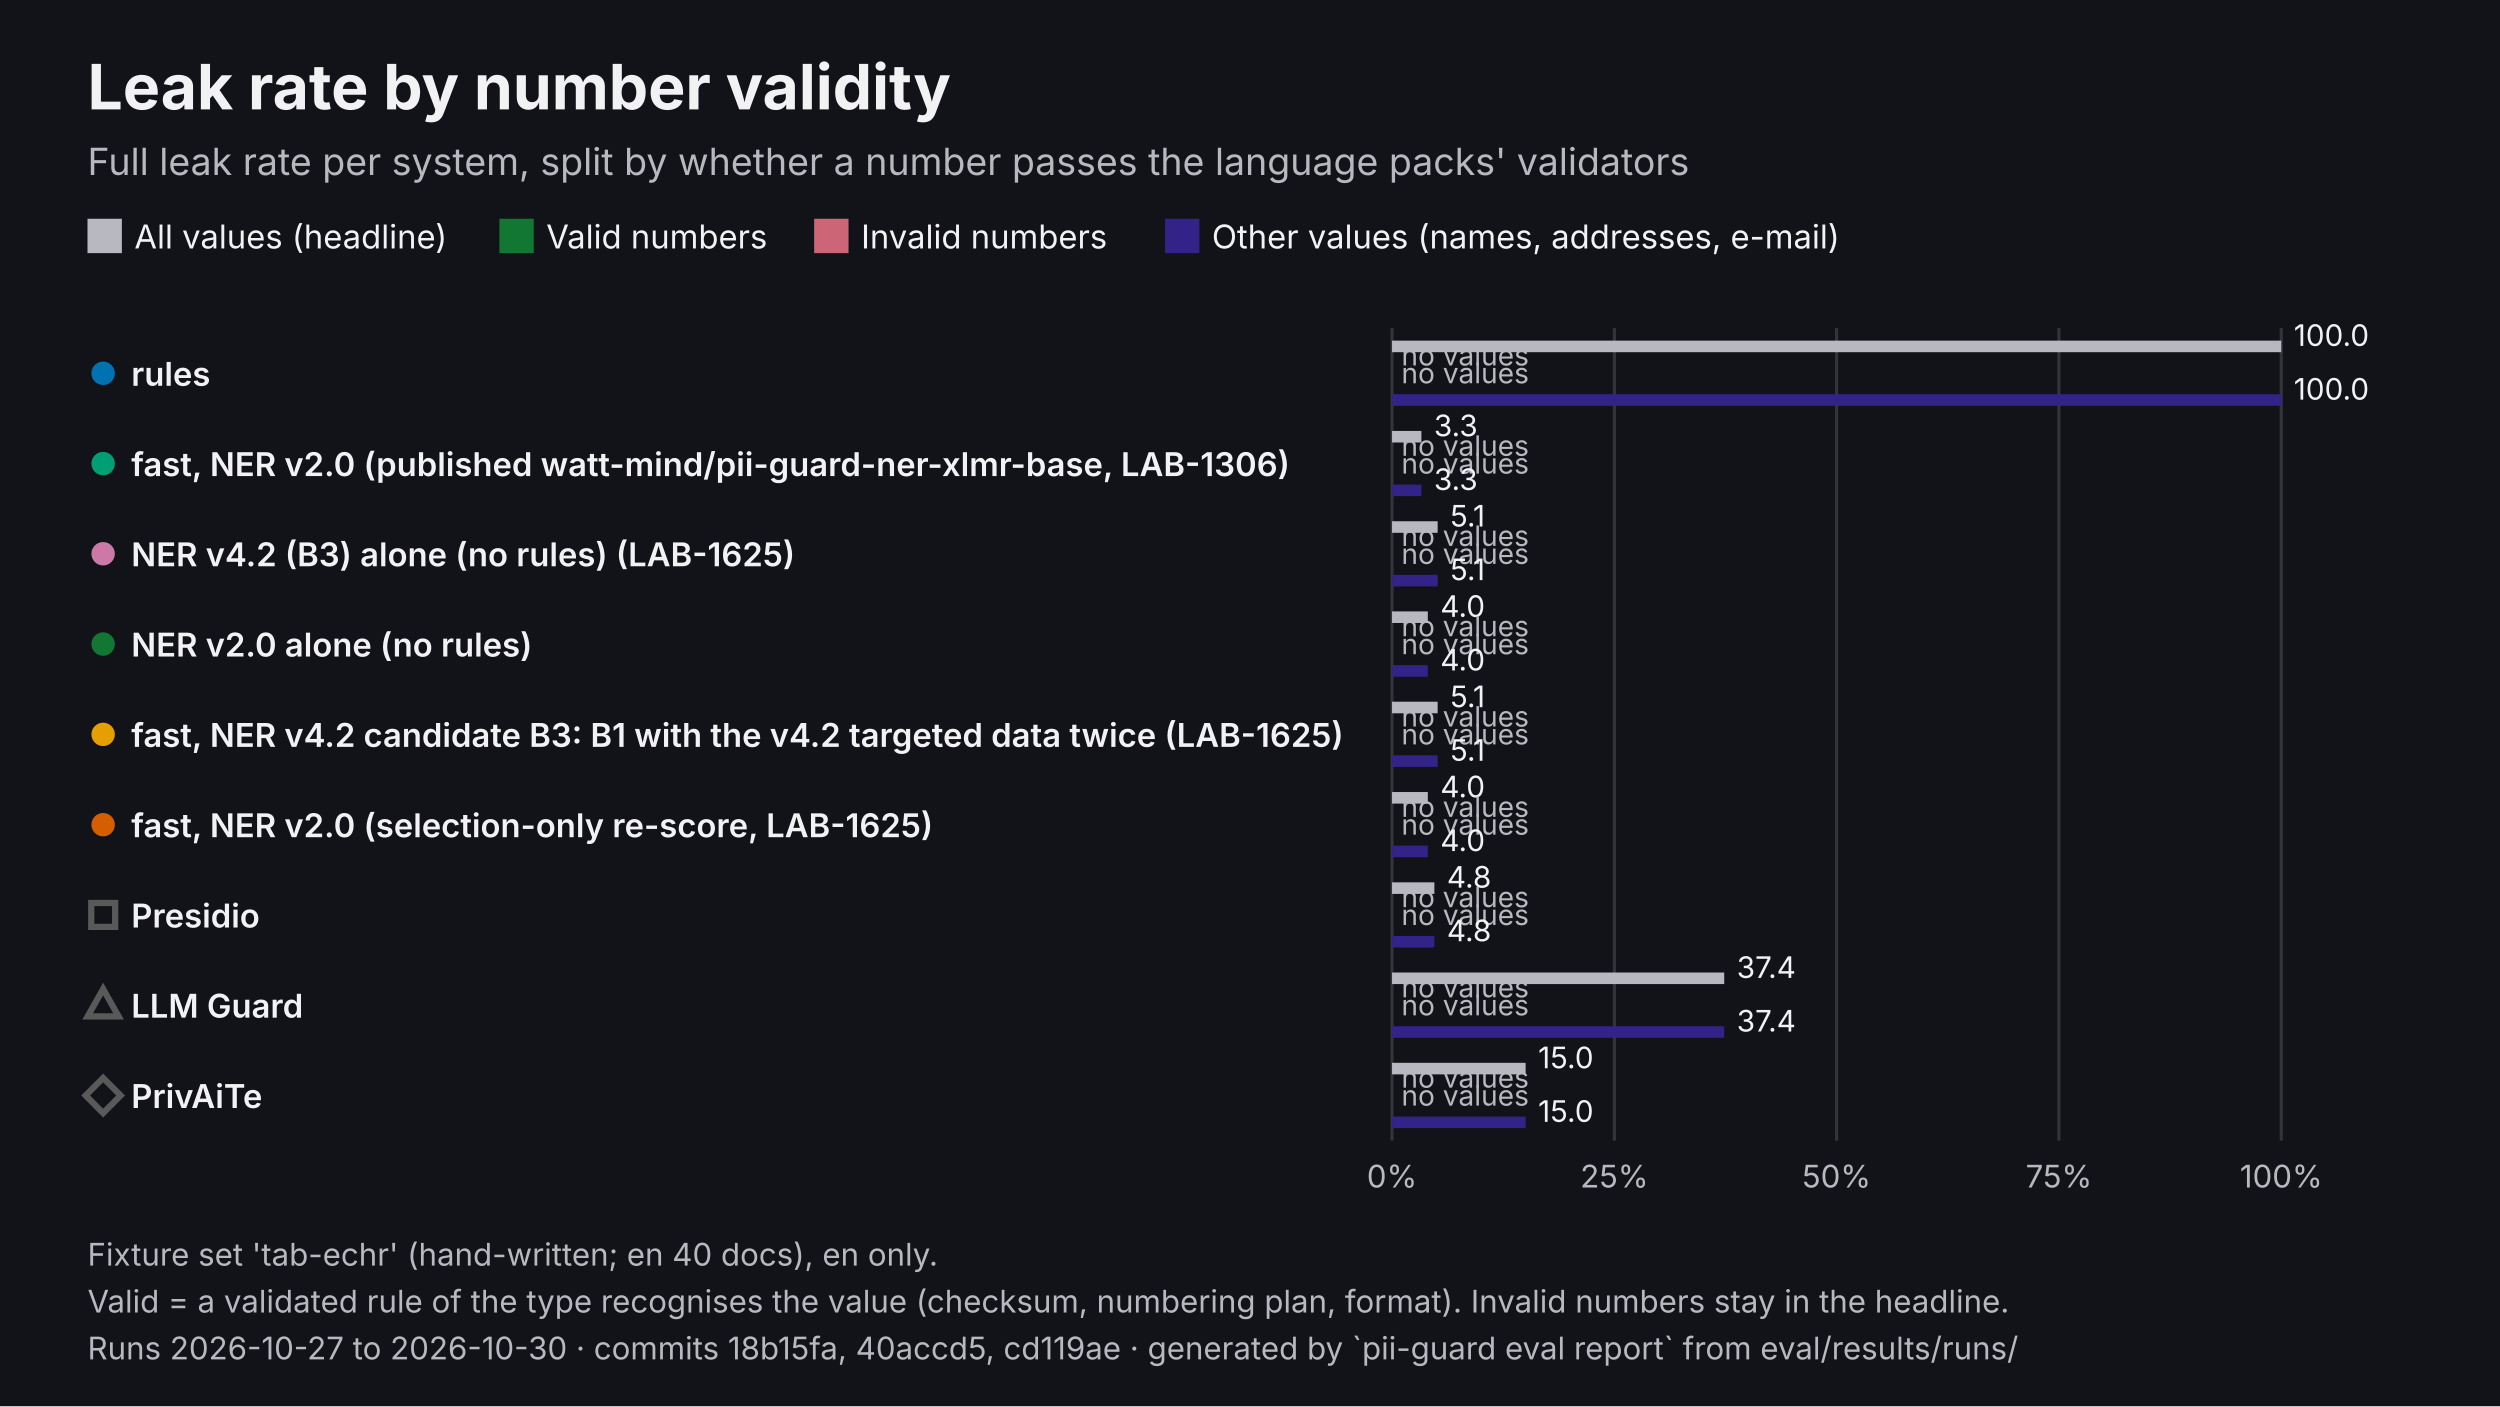
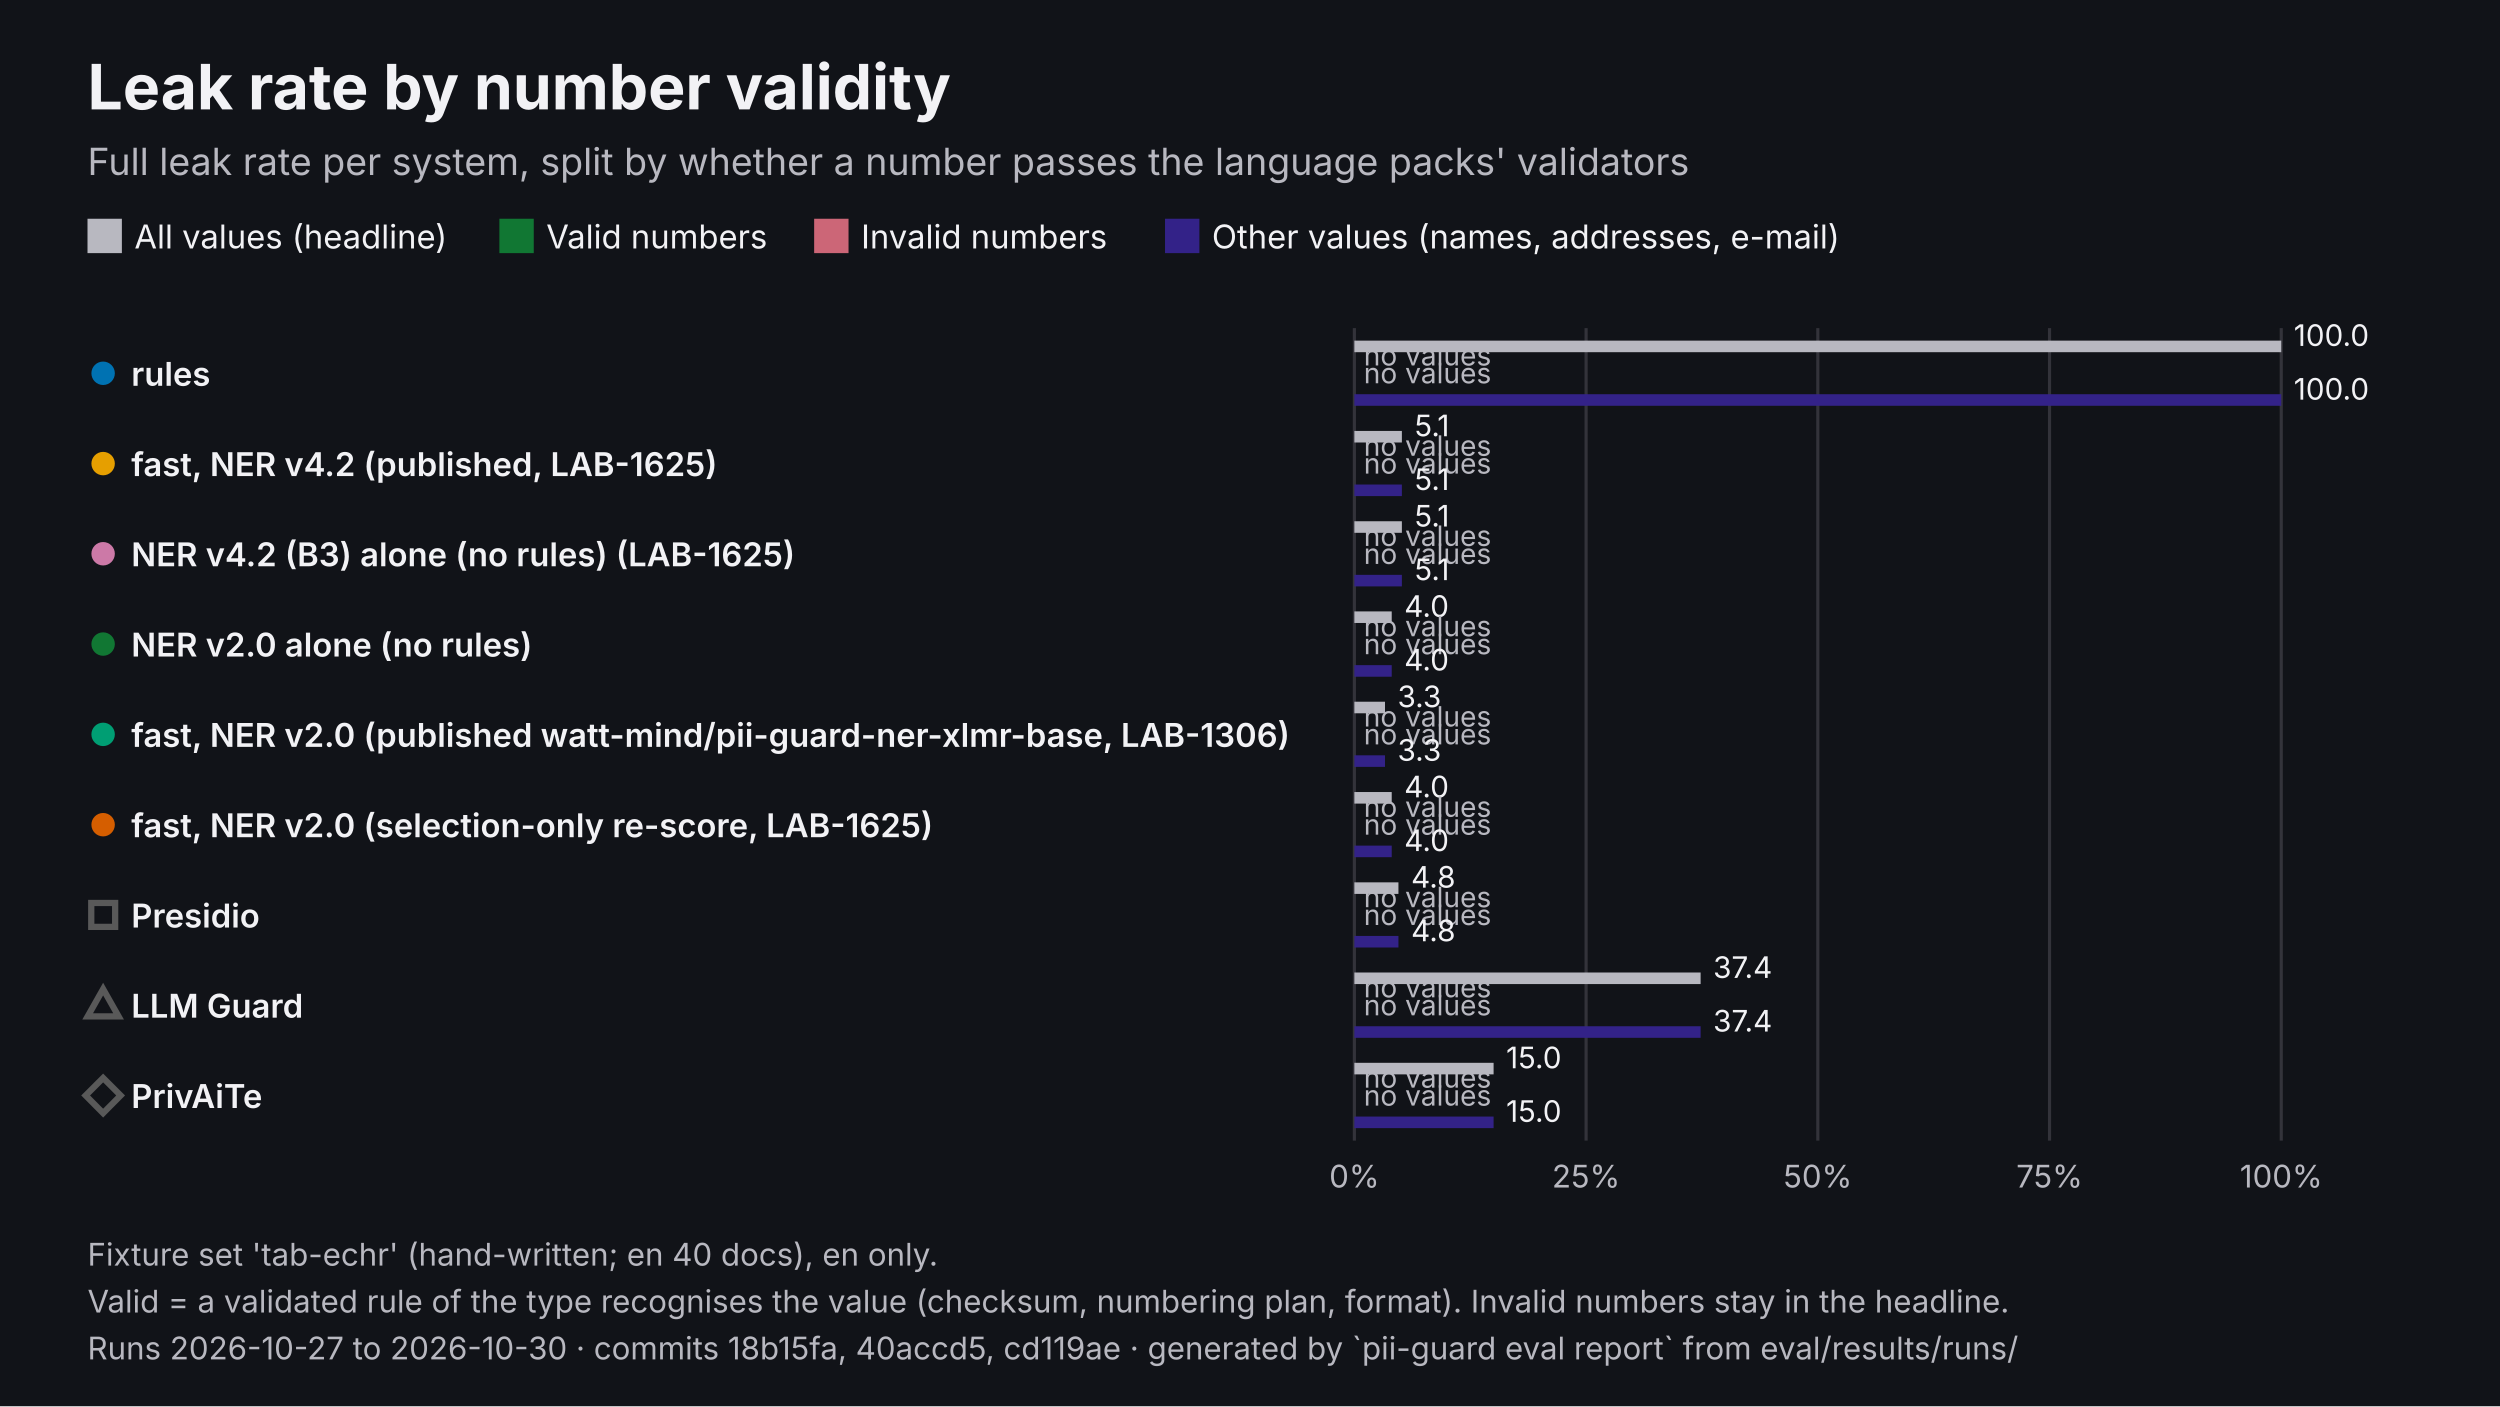
<svg xmlns="http://www.w3.org/2000/svg" viewBox="0 0 1600 900" width="1600" height="900" role="img" aria-labelledby="t d" font-family="Inter, 'Helvetica Neue', Helvetica, Arial, sans-serif">
  <rect width="1600" height="900" fill="#111318" />
  <text x="56" y="70" font-size="40" fill="#F2F2F5" font-weight="700">Leak rate by number validity</text>
  <text x="56" y="112" font-size="24" fill="#B8B8C0">Full leak rate per system, split by whether a number passes the language packs' validators</text>
  <rect x="56" y="140" width="22" height="22" fill="#B8B8C0" />
  <text x="86" y="159" font-size="21" fill="#F2F2F5">All values (headline)</text>
  <rect x="319.61" y="140" width="22" height="22" fill="#117733" />
  <text x="349.6" y="159" font-size="21" fill="#F2F2F5">Valid numbers</text>
  <rect x="521.06" y="140" width="22" height="22" fill="#CC6677" />
  <text x="551.1" y="159" font-size="21" fill="#F2F2F5">Invalid numbers</text>
  <rect x="745.61" y="140" width="22" height="22" fill="#332288" />
  <text x="775.6" y="159" font-size="21" fill="#F2F2F5">Other values (names, addresses, e-mail)</text>
-   <line x1="890.9" y1="210" x2="890.9" y2="730" stroke="#33333A" stroke-width="2" />
-   <text x="890.9" y="760" font-size="20" fill="#B8B8C0" text-anchor="middle">0%</text>
-   <line x1="1033.2" y1="210" x2="1033.2" y2="730" stroke="#33333A" stroke-width="2" />
-   <text x="1033.2" y="760" font-size="20" fill="#B8B8C0" text-anchor="middle">25%</text>
-   <line x1="1175.4" y1="210" x2="1175.4" y2="730" stroke="#33333A" stroke-width="2" />
-   <text x="1175.4" y="760" font-size="20" fill="#B8B8C0" text-anchor="middle">50%</text>
-   <line x1="1317.7" y1="210" x2="1317.7" y2="730" stroke="#33333A" stroke-width="2" />
-   <text x="1317.7" y="760" font-size="20" fill="#B8B8C0" text-anchor="middle">75%</text>
+   <line x1="866.8" y1="210" x2="866.8" y2="730" stroke="#33333A" stroke-width="2" />
+   <text x="866.8" y="760" font-size="20" fill="#B8B8C0" text-anchor="middle">0%</text>
+   <line x1="1015.1" y1="210" x2="1015.1" y2="730" stroke="#33333A" stroke-width="2" />
+   <text x="1015.1" y="760" font-size="20" fill="#B8B8C0" text-anchor="middle">25%</text>
+   <line x1="1163.4" y1="210" x2="1163.4" y2="730" stroke="#33333A" stroke-width="2" />
+   <text x="1163.4" y="760" font-size="20" fill="#B8B8C0" text-anchor="middle">50%</text>
+   <line x1="1311.7" y1="210" x2="1311.7" y2="730" stroke="#33333A" stroke-width="2" />
+   <text x="1311.7" y="760" font-size="20" fill="#B8B8C0" text-anchor="middle">75%</text>
  <line x1="1460" y1="210" x2="1460" y2="730" stroke="#33333A" stroke-width="2" />
  <text x="1460" y="760" font-size="20" fill="#B8B8C0" text-anchor="middle">100%</text>
  <circle cx="66" cy="238.9" r="9" fill="#0072B2" stroke="#111318" stroke-width="3" />
  <text x="84" y="246.9" font-size="21" fill="#F2F2F5" font-weight="600">rules</text>
-   <rect x="890.9" y="218" width="569.1" height="7.4" fill="#B8B8C0" />
+   <rect x="866.8" y="218" width="593.2" height="7.4" fill="#B8B8C0" />
  <text x="1468" y="221.4" font-size="19" fill="#F2F2F5">100.0</text>
-   <text x="896.9" y="233.9" font-size="18" fill="#B8B8C0">no values</text>
-   <text x="896.9" y="245.3" font-size="18" fill="#B8B8C0">no values</text>
-   <rect x="890.9" y="252.3" width="569.1" height="7.4" fill="#332288" />
+   <text x="872.8" y="233.9" font-size="18" fill="#B8B8C0">no values</text>
+   <text x="872.8" y="245.3" font-size="18" fill="#B8B8C0">no values</text>
+   <rect x="866.8" y="252.3" width="593.2" height="7.4" fill="#332288" />
  <text x="1468" y="255.8" font-size="19" fill="#F2F2F5">100.0</text>
-   <circle cx="66" cy="296.7" r="9" fill="#009E73" stroke="#111318" stroke-width="3" />
-   <text x="84" y="304.7" font-size="21" fill="#F2F2F5" font-weight="600">fast, NER v2.0 (published watt-mind/pii-guard-ner-xlmr-base, LAB-1306)</text>
-   <rect x="890.9" y="275.8" width="18.8" height="7.4" fill="#B8B8C0" />
-   <text x="917.7" y="279.2" font-size="19" fill="#F2F2F5">3.3</text>
-   <text x="896.9" y="291.7" font-size="18" fill="#B8B8C0">no values</text>
-   <text x="896.9" y="303.1" font-size="18" fill="#B8B8C0">no values</text>
-   <rect x="890.9" y="310.1" width="18.8" height="7.4" fill="#332288" />
-   <text x="917.7" y="313.6" font-size="19" fill="#F2F2F5">3.3</text>
+   <circle cx="66" cy="296.7" r="9" fill="#E69F00" stroke="#111318" stroke-width="3" />
+   <text x="84" y="304.7" font-size="21" fill="#F2F2F5" font-weight="600">fast, NER v4.2 (published, LAB-1625)</text>
+   <rect x="866.8" y="275.8" width="30.4" height="7.4" fill="#B8B8C0" />
+   <text x="905.3" y="279.2" font-size="19" fill="#F2F2F5">5.1</text>
+   <text x="872.8" y="291.7" font-size="18" fill="#B8B8C0">no values</text>
+   <text x="872.8" y="303.1" font-size="18" fill="#B8B8C0">no values</text>
+   <rect x="866.8" y="310.1" width="30.4" height="7.4" fill="#332288" />
+   <text x="905.3" y="313.6" font-size="19" fill="#F2F2F5">5.1</text>
  <circle cx="66" cy="354.4" r="9" fill="#CC79A7" stroke="#111318" stroke-width="3" />
  <text x="84" y="362.4" font-size="21" fill="#F2F2F5" font-weight="600">NER v4.2 (B3) alone (no rules) (LAB-1625)</text>
-   <rect x="890.9" y="333.6" width="29.2" height="7.4" fill="#B8B8C0" />
-   <text x="928.1" y="337" font-size="19" fill="#F2F2F5">5.1</text>
-   <text x="896.9" y="349.4" font-size="18" fill="#B8B8C0">no values</text>
-   <text x="896.9" y="360.9" font-size="18" fill="#B8B8C0">no values</text>
-   <rect x="890.9" y="367.9" width="29.2" height="7.4" fill="#332288" />
-   <text x="928.1" y="371.3" font-size="19" fill="#F2F2F5">5.1</text>
+   <rect x="866.8" y="333.6" width="30.4" height="7.4" fill="#B8B8C0" />
+   <text x="905.3" y="337" font-size="19" fill="#F2F2F5">5.1</text>
+   <text x="872.8" y="349.4" font-size="18" fill="#B8B8C0">no values</text>
+   <text x="872.8" y="360.9" font-size="18" fill="#B8B8C0">no values</text>
+   <rect x="866.8" y="367.9" width="30.4" height="7.4" fill="#332288" />
+   <text x="905.3" y="371.3" font-size="19" fill="#F2F2F5">5.1</text>
  <circle cx="66" cy="412.2" r="9" fill="#117733" stroke="#111318" stroke-width="3" />
  <text x="84" y="420.2" font-size="21" fill="#F2F2F5" font-weight="600">NER v2.0 alone (no rules)</text>
-   <rect x="890.9" y="391.3" width="22.9" height="7.4" fill="#B8B8C0" />
-   <text x="921.8" y="394.8" font-size="19" fill="#F2F2F5">4.0</text>
-   <text x="896.9" y="407.2" font-size="18" fill="#B8B8C0">no values</text>
-   <text x="896.9" y="418.7" font-size="18" fill="#B8B8C0">no values</text>
-   <rect x="890.9" y="425.7" width="22.9" height="7.4" fill="#332288" />
-   <text x="921.8" y="429.1" font-size="19" fill="#F2F2F5">4.0</text>
-   <circle cx="66" cy="470" r="9" fill="#E69F00" stroke="#111318" stroke-width="3" />
-   <text x="84" y="478" font-size="21" fill="#F2F2F5" font-weight="600">fast, NER v4.2 candidate B3: B1 with the v4.2 targeted data twice (LAB-1625)</text>
-   <rect x="890.9" y="449.1" width="29.2" height="7.4" fill="#B8B8C0" />
-   <text x="928.1" y="452.6" font-size="19" fill="#F2F2F5">5.1</text>
-   <text x="896.9" y="465" font-size="18" fill="#B8B8C0">no values</text>
-   <text x="896.9" y="476.4" font-size="18" fill="#B8B8C0">no values</text>
-   <rect x="890.9" y="483.4" width="29.2" height="7.4" fill="#332288" />
-   <text x="928.1" y="486.9" font-size="19" fill="#F2F2F5">5.1</text>
+   <rect x="866.8" y="391.3" width="23.9" height="7.4" fill="#B8B8C0" />
+   <text x="898.7" y="394.8" font-size="19" fill="#F2F2F5">4.0</text>
+   <text x="872.8" y="407.2" font-size="18" fill="#B8B8C0">no values</text>
+   <text x="872.8" y="418.7" font-size="18" fill="#B8B8C0">no values</text>
+   <rect x="866.8" y="425.7" width="23.9" height="7.4" fill="#332288" />
+   <text x="898.7" y="429.1" font-size="19" fill="#F2F2F5">4.0</text>
+   <circle cx="66" cy="470" r="9" fill="#009E73" stroke="#111318" stroke-width="3" />
+   <text x="84" y="478" font-size="21" fill="#F2F2F5" font-weight="600">fast, NER v2.0 (published watt-mind/pii-guard-ner-xlmr-base, LAB-1306)</text>
+   <rect x="866.8" y="449.1" width="19.6" height="7.4" fill="#B8B8C0" />
+   <text x="894.4" y="452.6" font-size="19" fill="#F2F2F5">3.3</text>
+   <text x="872.8" y="465" font-size="18" fill="#B8B8C0">no values</text>
+   <text x="872.8" y="476.4" font-size="18" fill="#B8B8C0">no values</text>
+   <rect x="866.8" y="483.4" width="19.6" height="7.4" fill="#332288" />
+   <text x="894.4" y="486.9" font-size="19" fill="#F2F2F5">3.3</text>
  <circle cx="66" cy="527.8" r="9" fill="#D55E00" stroke="#111318" stroke-width="3" />
  <text x="84" y="535.8" font-size="21" fill="#F2F2F5" font-weight="600">fast, NER v2.0 (selection-only re-score, LAB-1625)</text>
-   <rect x="890.9" y="506.9" width="22.9" height="7.4" fill="#B8B8C0" />
-   <text x="921.8" y="510.3" font-size="19" fill="#F2F2F5">4.0</text>
-   <text x="896.9" y="522.8" font-size="18" fill="#B8B8C0">no values</text>
-   <text x="896.9" y="534.2" font-size="18" fill="#B8B8C0">no values</text>
-   <rect x="890.9" y="541.2" width="22.9" height="7.4" fill="#332288" />
-   <text x="921.8" y="544.7" font-size="19" fill="#F2F2F5">4.0</text>
+   <rect x="866.8" y="506.9" width="23.9" height="7.4" fill="#B8B8C0" />
+   <text x="898.7" y="510.3" font-size="19" fill="#F2F2F5">4.0</text>
+   <text x="872.8" y="522.8" font-size="18" fill="#B8B8C0">no values</text>
+   <text x="872.8" y="534.2" font-size="18" fill="#B8B8C0">no values</text>
+   <rect x="866.8" y="541.2" width="23.9" height="7.4" fill="#332288" />
+   <text x="898.7" y="544.7" font-size="19" fill="#F2F2F5">4.0</text>
  <rect x="58.4" y="577.9" width="15.3" height="15.3" fill="#111318" stroke="#595959" stroke-width="4" />
  <text x="84" y="593.6" font-size="21" fill="#F2F2F5" font-weight="600">Presidio</text>
-   <rect x="890.9" y="564.7" width="27.1" height="7.4" fill="#B8B8C0" />
-   <text x="926" y="568.1" font-size="19" fill="#F2F2F5">4.8</text>
-   <text x="896.9" y="580.6" font-size="18" fill="#B8B8C0">no values</text>
-   <text x="896.9" y="592" font-size="18" fill="#B8B8C0">no values</text>
-   <rect x="890.9" y="599" width="27.1" height="7.4" fill="#332288" />
-   <text x="926" y="602.4" font-size="19" fill="#F2F2F5">4.8</text>
+   <rect x="866.8" y="564.7" width="28.2" height="7.4" fill="#B8B8C0" />
+   <text x="903.1" y="568.1" font-size="19" fill="#F2F2F5">4.8</text>
+   <text x="872.8" y="580.6" font-size="18" fill="#B8B8C0">no values</text>
+   <text x="872.8" y="592" font-size="18" fill="#B8B8C0">no values</text>
+   <rect x="866.8" y="599" width="28.2" height="7.4" fill="#332288" />
+   <text x="903.1" y="602.4" font-size="19" fill="#F2F2F5">4.8</text>
  <polygon points="66,633 75.9,650.5 56.1,650.5" fill="#111318" stroke="#595959" stroke-width="4" />
  <text x="84" y="651.3" font-size="21" fill="#F2F2F5" font-weight="600">LLM Guard</text>
-   <rect x="890.9" y="622.4" width="212.6" height="7.4" fill="#B8B8C0" />
-   <text x="1111.5" y="625.9" font-size="19" fill="#F2F2F5">37.4</text>
-   <text x="896.9" y="638.3" font-size="18" fill="#B8B8C0">no values</text>
-   <text x="896.9" y="649.8" font-size="18" fill="#B8B8C0">no values</text>
-   <rect x="890.9" y="656.8" width="212.6" height="7.4" fill="#332288" />
-   <text x="1111.5" y="660.2" font-size="19" fill="#F2F2F5">37.4</text>
+   <rect x="866.8" y="622.4" width="221.6" height="7.4" fill="#B8B8C0" />
+   <text x="1096.4" y="625.9" font-size="19" fill="#F2F2F5">37.4</text>
+   <text x="872.8" y="638.3" font-size="18" fill="#B8B8C0">no values</text>
+   <text x="872.8" y="649.8" font-size="18" fill="#B8B8C0">no values</text>
+   <rect x="866.8" y="656.8" width="221.6" height="7.4" fill="#332288" />
+   <text x="1096.4" y="660.2" font-size="19" fill="#F2F2F5">37.4</text>
  <polygon points="66,689.9 77.2,701.1 66,712.4 54.8,701.1" fill="#111318" stroke="#595959" stroke-width="4" />
  <text x="84" y="709.1" font-size="21" fill="#F2F2F5" font-weight="600">PrivAiTe</text>
-   <rect x="890.9" y="680.2" width="85.5" height="7.4" fill="#B8B8C0" />
-   <text x="984.4" y="683.7" font-size="19" fill="#F2F2F5">15.0</text>
-   <text x="896.9" y="696.1" font-size="18" fill="#B8B8C0">no values</text>
-   <text x="896.9" y="707.6" font-size="18" fill="#B8B8C0">no values</text>
-   <rect x="890.9" y="714.6" width="85.5" height="7.4" fill="#332288" />
-   <text x="984.4" y="718" font-size="19" fill="#F2F2F5">15.0</text>
+   <rect x="866.8" y="680.2" width="89.1" height="7.4" fill="#B8B8C0" />
+   <text x="963.9" y="683.7" font-size="19" fill="#F2F2F5">15.0</text>
+   <text x="872.8" y="696.1" font-size="18" fill="#B8B8C0">no values</text>
+   <text x="872.8" y="707.6" font-size="18" fill="#B8B8C0">no values</text>
+   <rect x="866.8" y="714.6" width="89.1" height="7.4" fill="#332288" />
+   <text x="963.9" y="718" font-size="19" fill="#F2F2F5">15.0</text>
  <text x="56" y="810" font-size="20" fill="#B8B8C0">Fixture set 'tab-echr' (hand-written; en 40 docs), en only.</text>
  <text x="56" y="840" font-size="20" fill="#B8B8C0">Valid = a validated rule of the type recognises the value (checksum, numbering plan, format). Invalid numbers stay in the headline.</text>
  <text x="56" y="870" font-size="20" fill="#B8B8C0">Runs 2026-10-27 to 2026-10-30 · commits 18b15fa, 40accd5, cd119ae · generated by `pii-guard eval report` from eval/results/runs/</text>
</svg>
